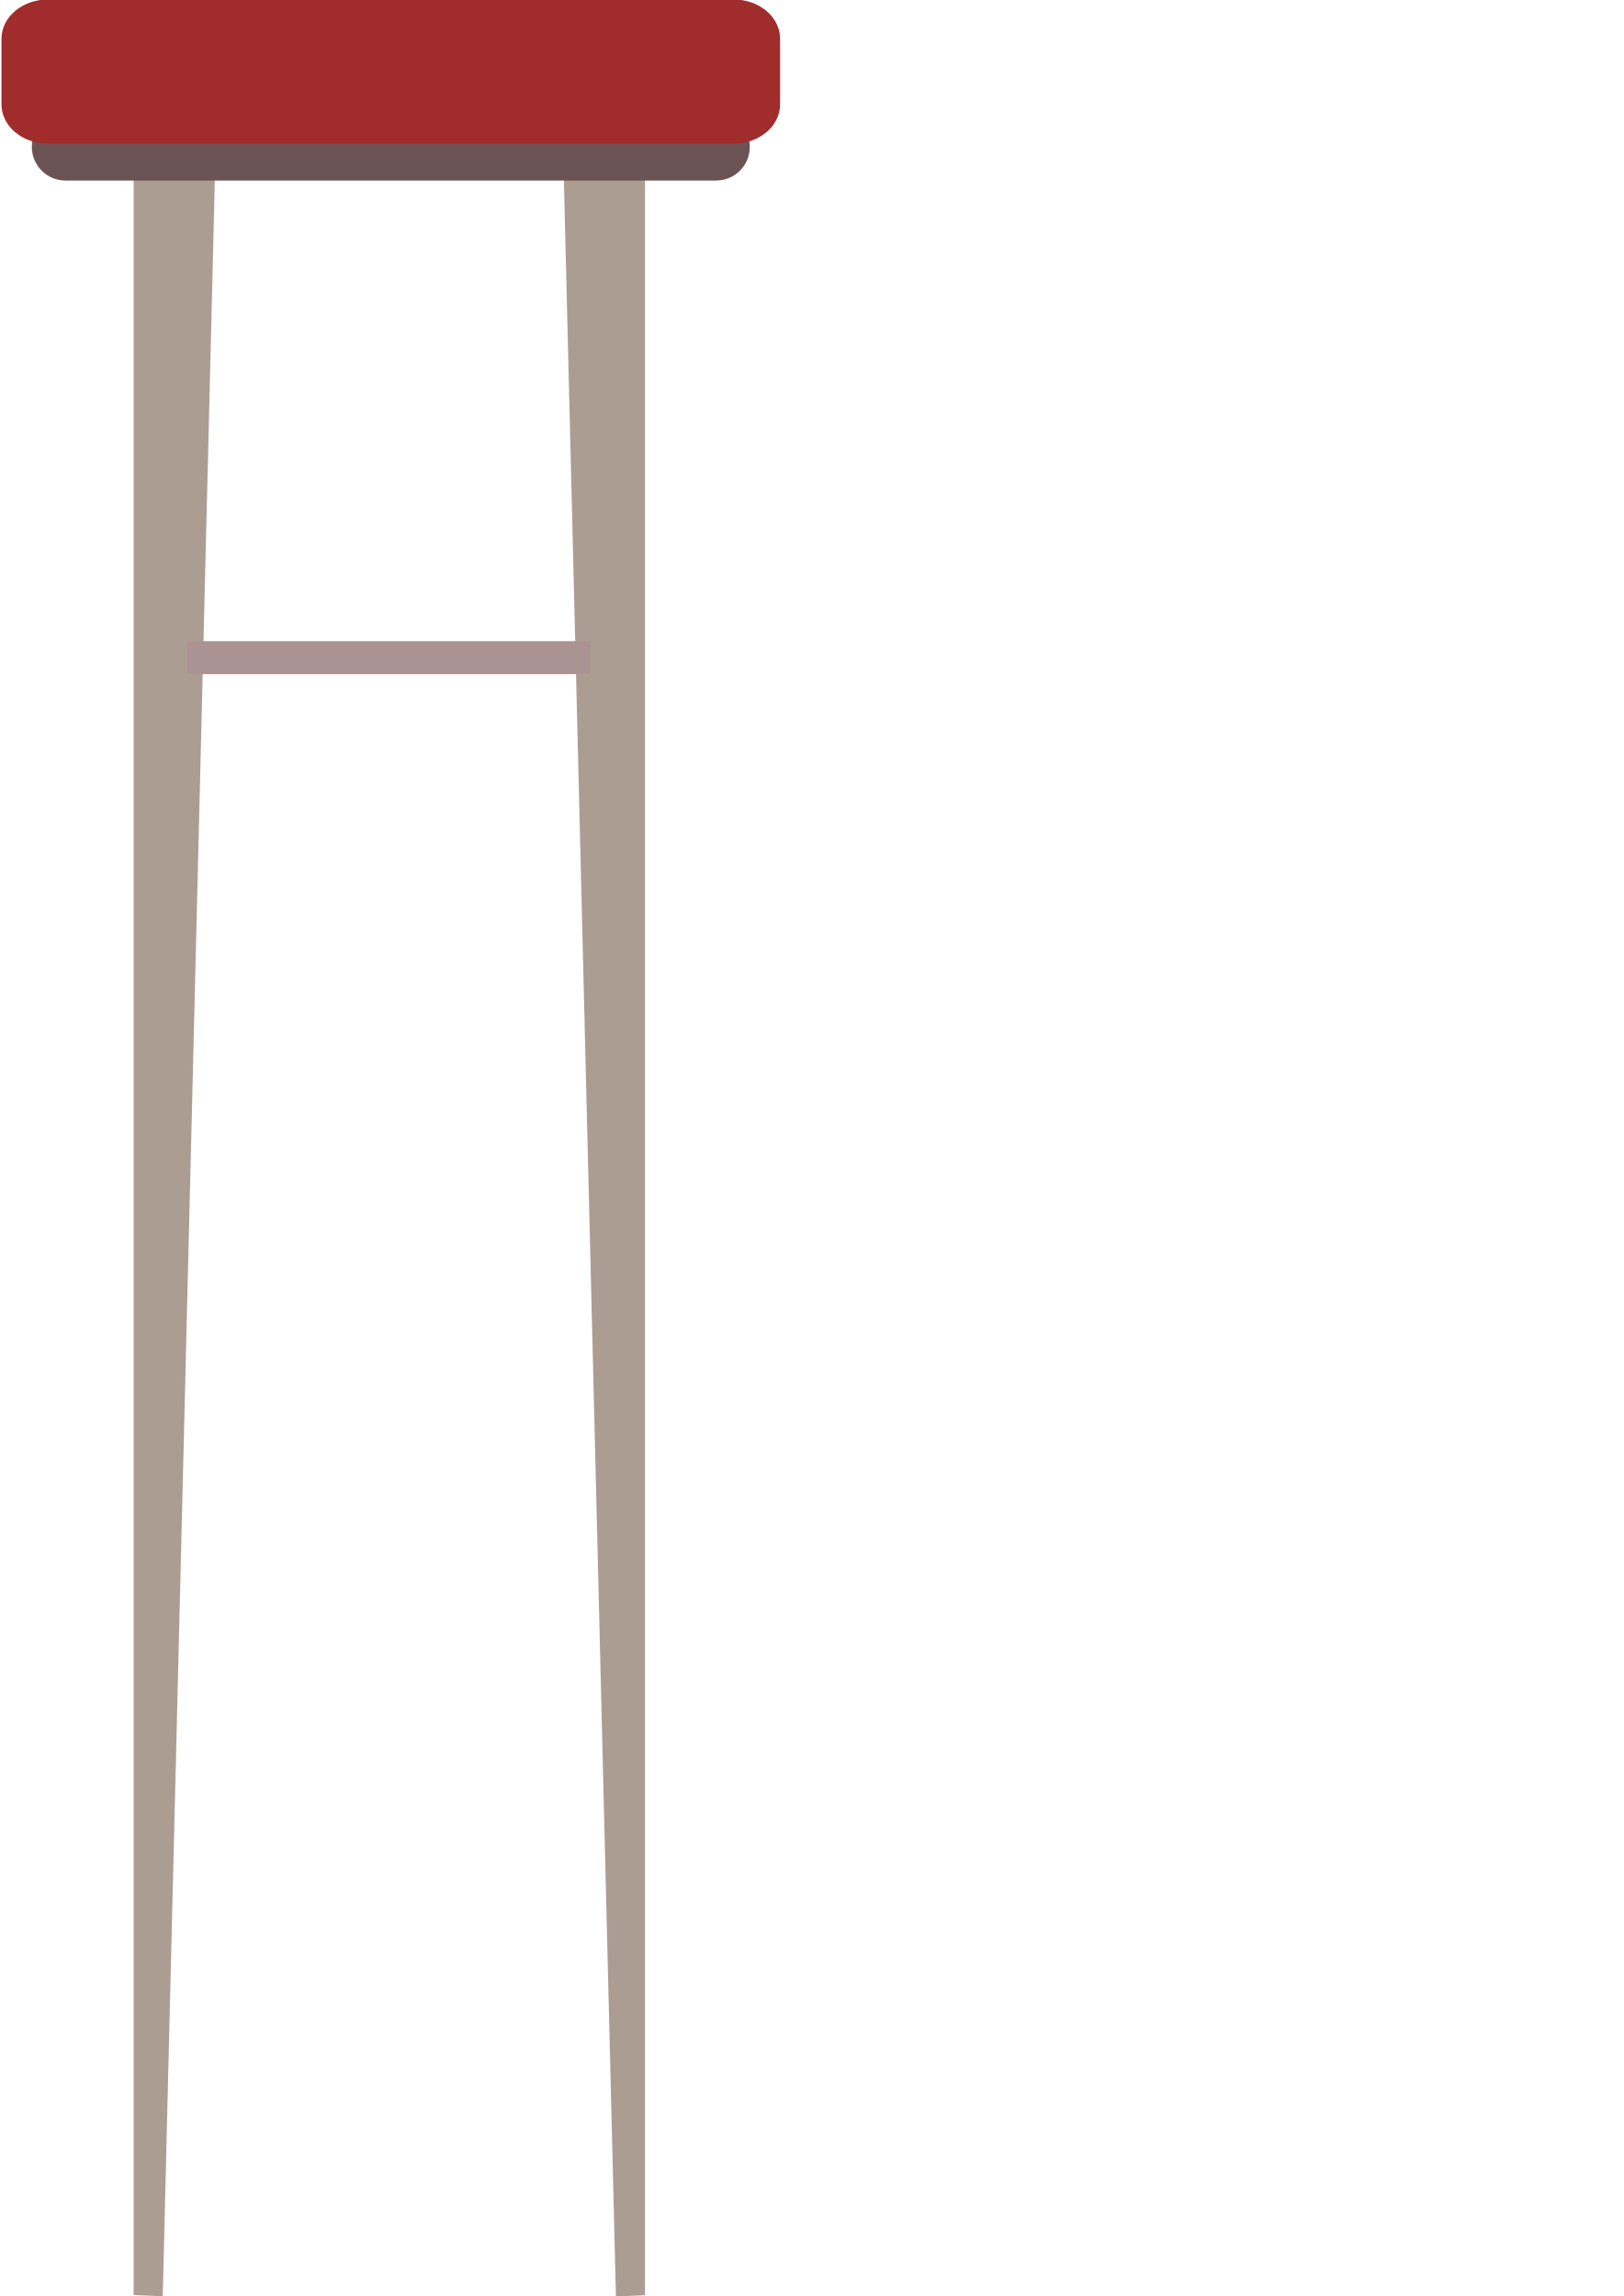
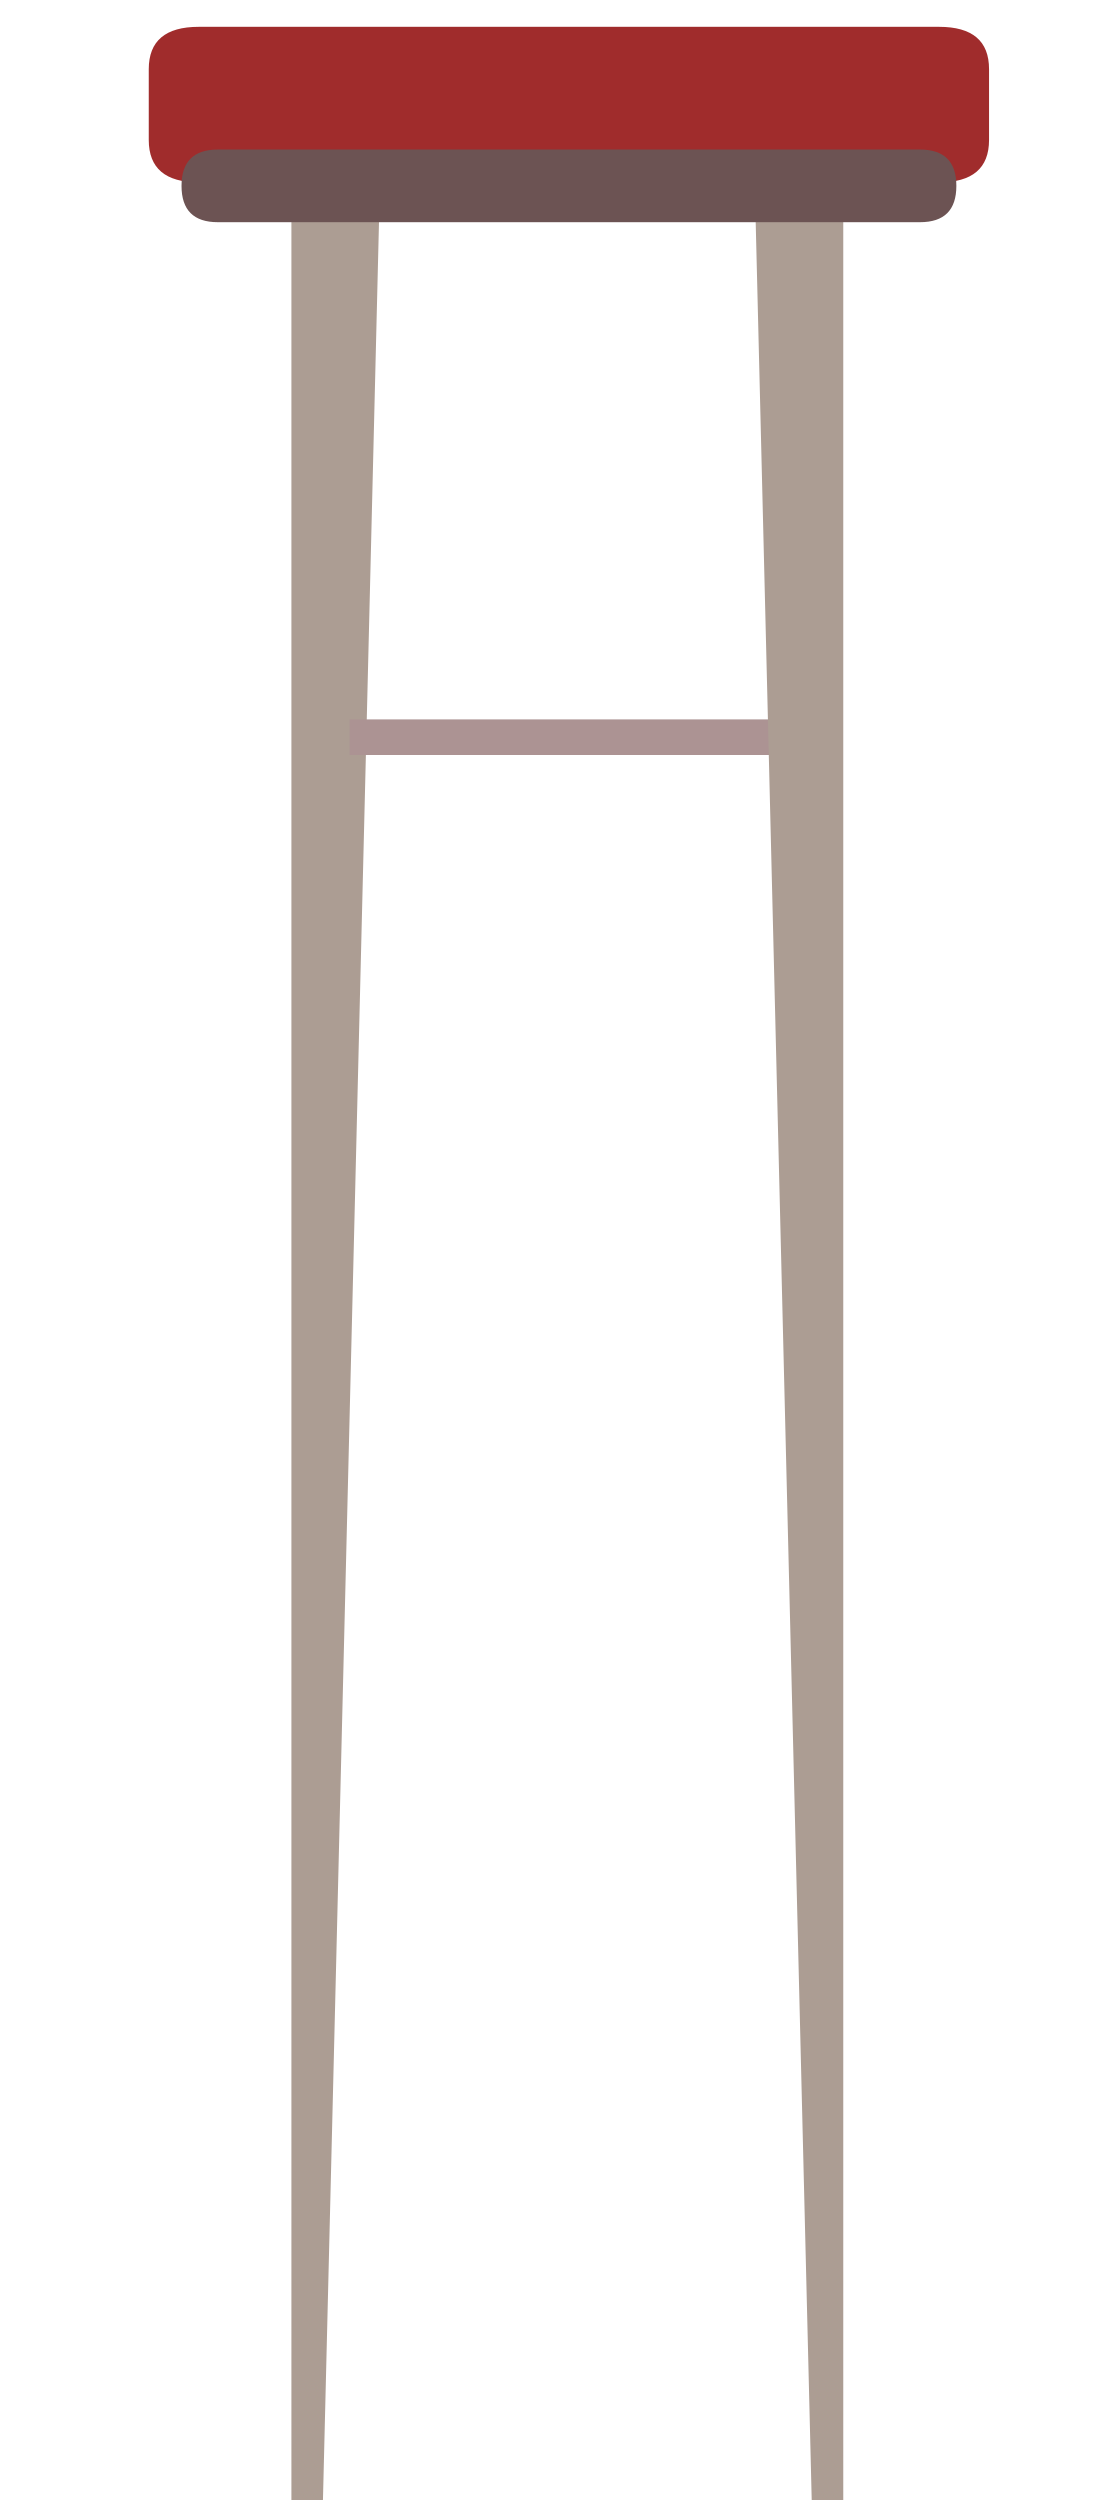
- <svg xmlns="http://www.w3.org/2000/svg" id="svg8" version="1.1" viewBox="0 0 210 297" height="297mm" width="210mm">
-   <defs id="defs2" />
-   <g id="layer1">
-     <path d="m 17.284,21.553 10.547,-0.047 -6.783,275.529 -3.764,-0.157 z" style="fill:#ac9d93;stroke-width:0.501" id="rect10" />
-     <path id="rect10-3" style="fill:#ac9d93;stroke-width:0.501" d="m 83.423,21.244 v 275.654 l -3.764,0.157 -6.783,-275.857 z" />
-     <rect ry="4.354" y="14.646" x="4.117" height="8.708" width="92.858" id="rect70" style="fill:#6c5353;stroke-width:0.566" />
-     <rect rx="5.988" ry="5.079" style="fill:#a02c2c;stroke-width:0.863" id="rect70-6" width="100.702" height="18.639" x="0.191" y="-0.062" />
-     <rect y="82.944" x="24.259" height="4.263" width="52.066" id="rect96" style="fill:#ac9393;stroke-width:0.566" />
+ <svg xmlns="http://www.w3.org/2000/svg" xmlns:xlink="http://www.w3.org/1999/xlink" version="1.1" preserveAspectRatio="xMidYMid meet" viewBox="0 0 270 605" width="120" height="268.89">
+   <defs>
+     <path d="M70.52 50.13L91.81 50.04L78.12 606.41L70.52 606.1L70.52 50.13Z" id="b2bXF3zpHv" />
+     <path d="M189.74 174.1C189.74 174.1 189.74 174.1 189.74 174.1C189.74 179.27 189.74 182.14 189.74 182.71C189.74 182.71 189.74 182.71 189.74 182.71C126.65 182.71 91.61 182.71 84.6 182.71C84.6 182.71 84.6 182.71 84.6 182.71C84.6 177.54 84.6 174.68 84.6 174.1C84.6 174.1 84.6 174.1 84.6 174.1C147.68 174.1 182.73 174.1 189.74 174.1Z" id="cadogYOo2" />
+     <path d="M204.07 49.51L204.07 606.14L196.47 606.46L182.77 49.42L204.07 49.51Z" id="jztKINhVp" />
+     <path d="M227.26 6.49C235.32 6.49 239.35 9.91 239.35 16.74C239.35 27.02 239.35 32.73 239.35 33.87C239.35 40.71 235.32 44.13 227.26 44.13C119.76 44.13 60.04 44.13 48.09 44.13C40.03 44.13 36 40.71 36 33.87C36 23.59 36 17.88 36 16.74C36 9.91 40.03 6.49 48.09 6.49C155.59 6.49 215.31 6.49 227.26 6.49Z" id="a378pWPd6R" />
+     <path d="M222.64 36.19C228.51 36.19 231.44 39.12 231.44 44.98C231.44 44.98 231.44 44.98 231.44 44.98C231.44 50.84 228.51 53.77 222.64 53.77C120.69 53.77 64.05 53.77 52.72 53.77C46.86 53.77 43.93 50.84 43.93 44.98C43.93 44.98 43.93 44.98 43.93 44.98C43.93 39.12 46.86 36.19 52.72 36.19C154.67 36.19 211.32 36.19 222.64 36.19Z" id="ae6oHw7Hr" />
+   </defs>
+   <g>
+     <g>
+       <g>
+         <use xlink:href="#b2bXF3zpHv" opacity="1" fill="#ac9d93" fill-opacity="1" />
+         <g>
+           <use xlink:href="#b2bXF3zpHv" opacity="1" fill-opacity="0" stroke="#000000" stroke-width="0.5" stroke-opacity="0" />
+         </g>
+       </g>
+       <g>
+         <use xlink:href="#cadogYOo2" opacity="1" fill="#ac9393" fill-opacity="1" />
+         <g>
+           <use xlink:href="#cadogYOo2" opacity="1" fill-opacity="0" stroke="#000000" stroke-width="0.57" stroke-opacity="0" />
+         </g>
+       </g>
+       <g>
+         <use xlink:href="#jztKINhVp" opacity="1" fill="#ac9d93" fill-opacity="1" />
+         <g>
+           <use xlink:href="#jztKINhVp" opacity="1" fill-opacity="0" stroke="#000000" stroke-width="0.5" stroke-opacity="0" />
+         </g>
+       </g>
+       <g>
+         <use xlink:href="#a378pWPd6R" opacity="1" fill="#a02c2c" fill-opacity="1" />
+         <g>
+           <use xlink:href="#a378pWPd6R" opacity="1" fill-opacity="0" stroke="#000000" stroke-width="0.86" stroke-opacity="0" />
+         </g>
+       </g>
+       <g>
+         <use xlink:href="#ae6oHw7Hr" opacity="1" fill="#6c5353" fill-opacity="1" />
+         <g>
+           <use xlink:href="#ae6oHw7Hr" opacity="1" fill-opacity="0" stroke="#000000" stroke-width="0.57" stroke-opacity="0" />
+         </g>
+       </g>
+     </g>
  </g>
</svg>
